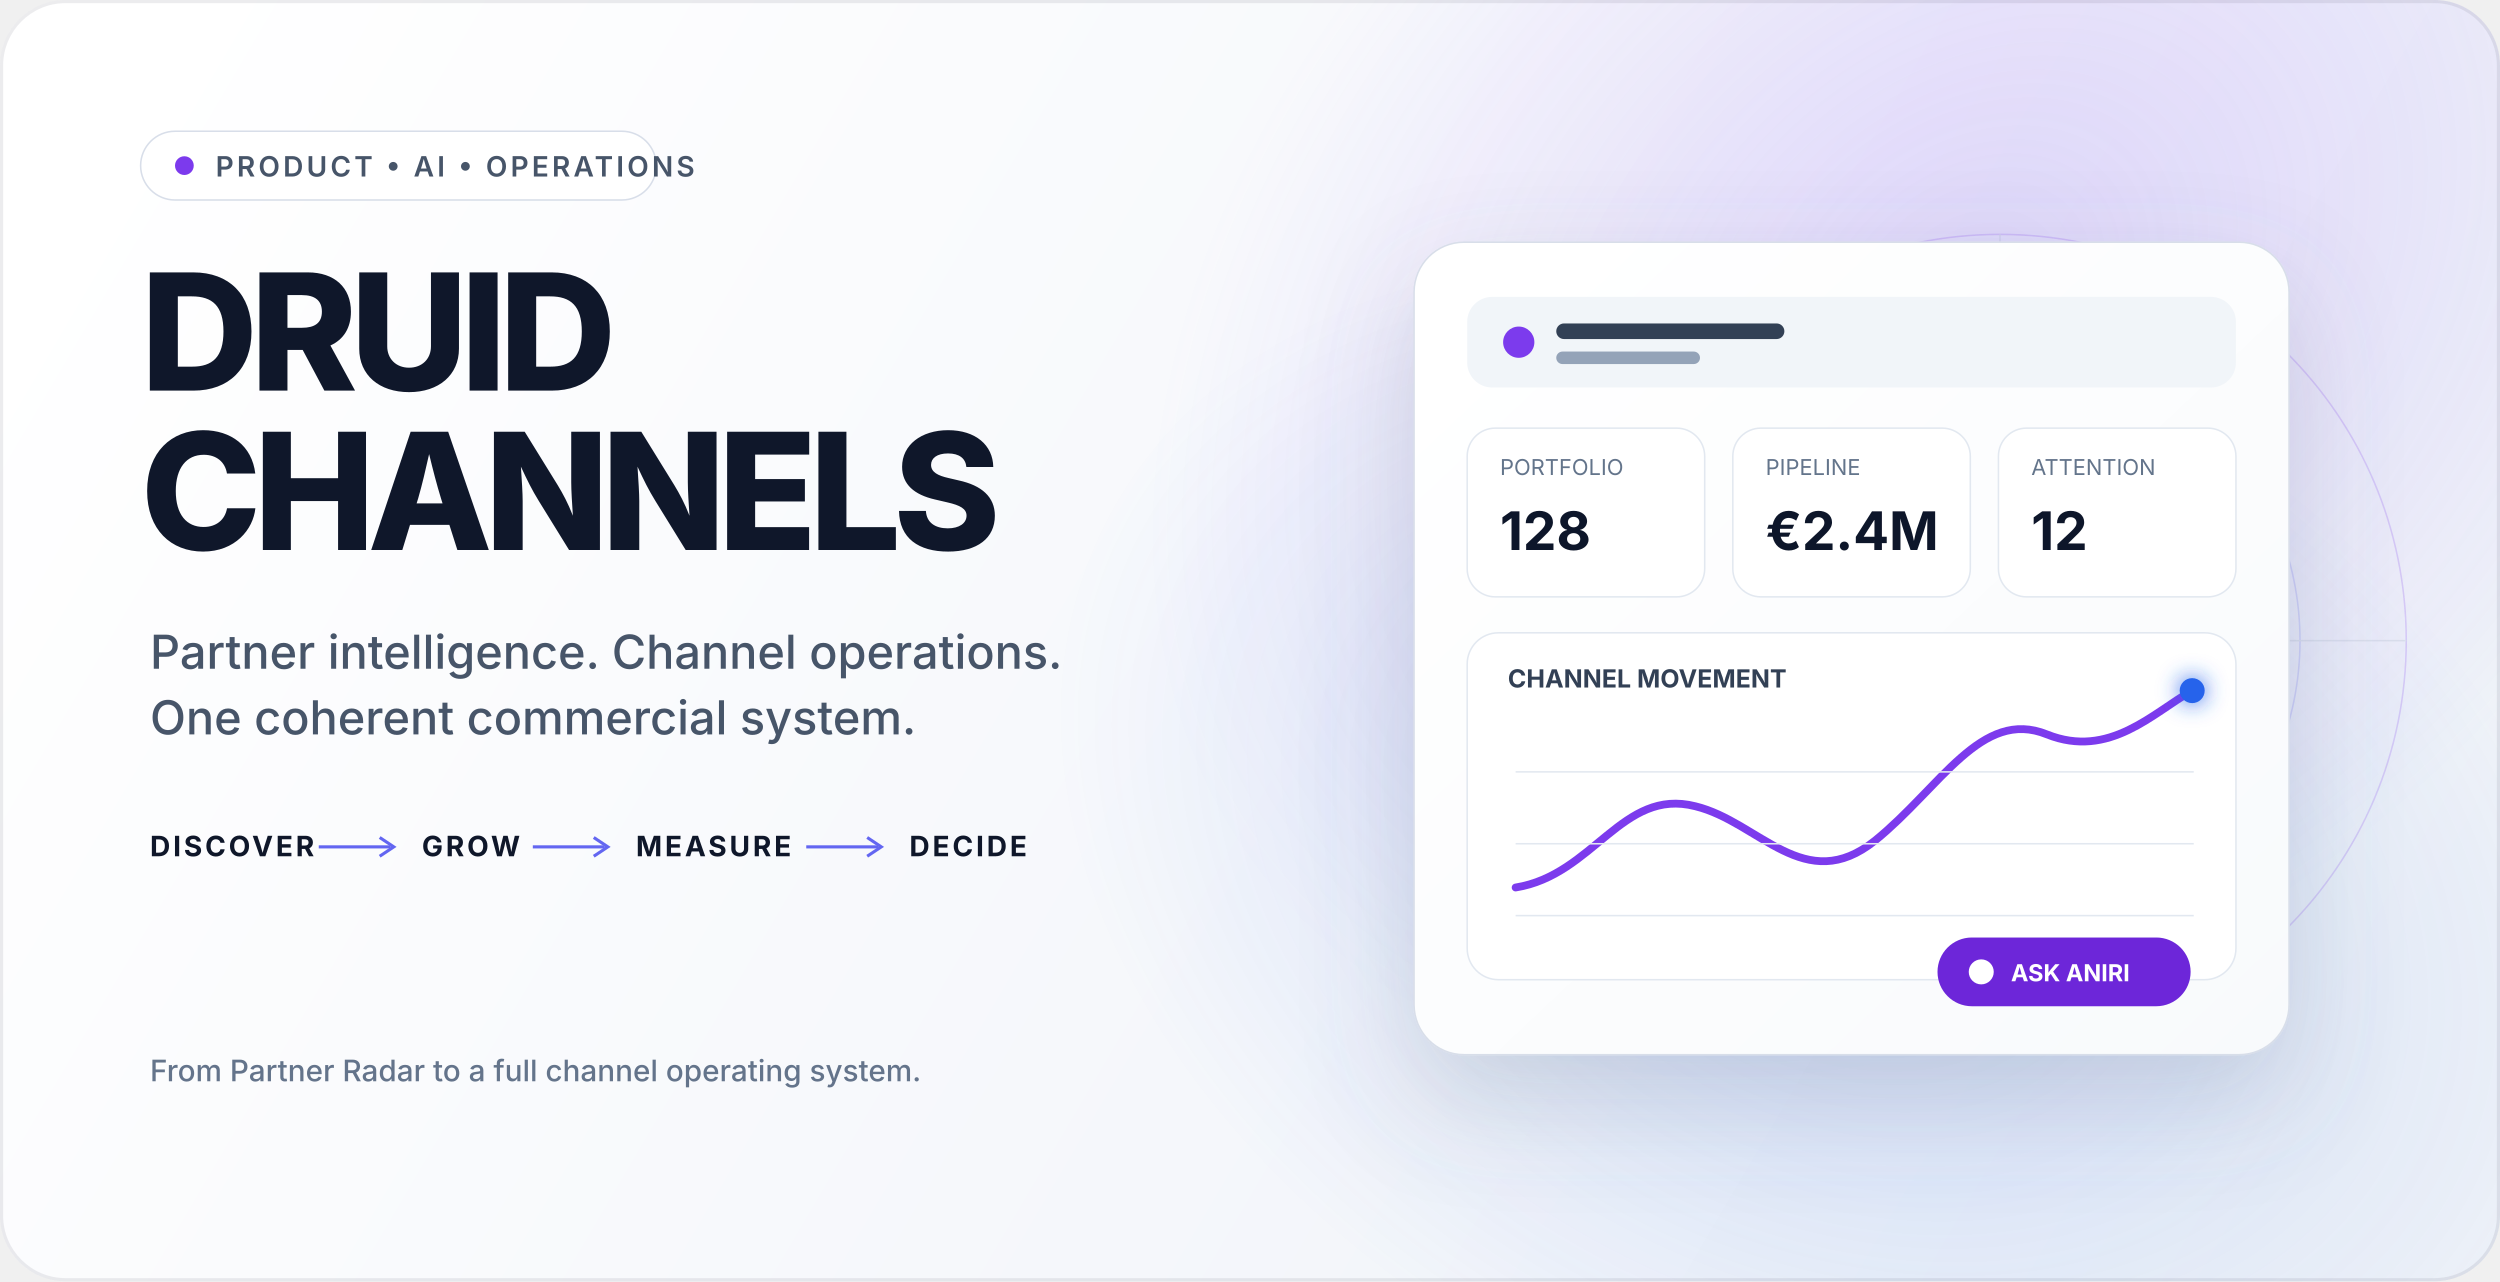
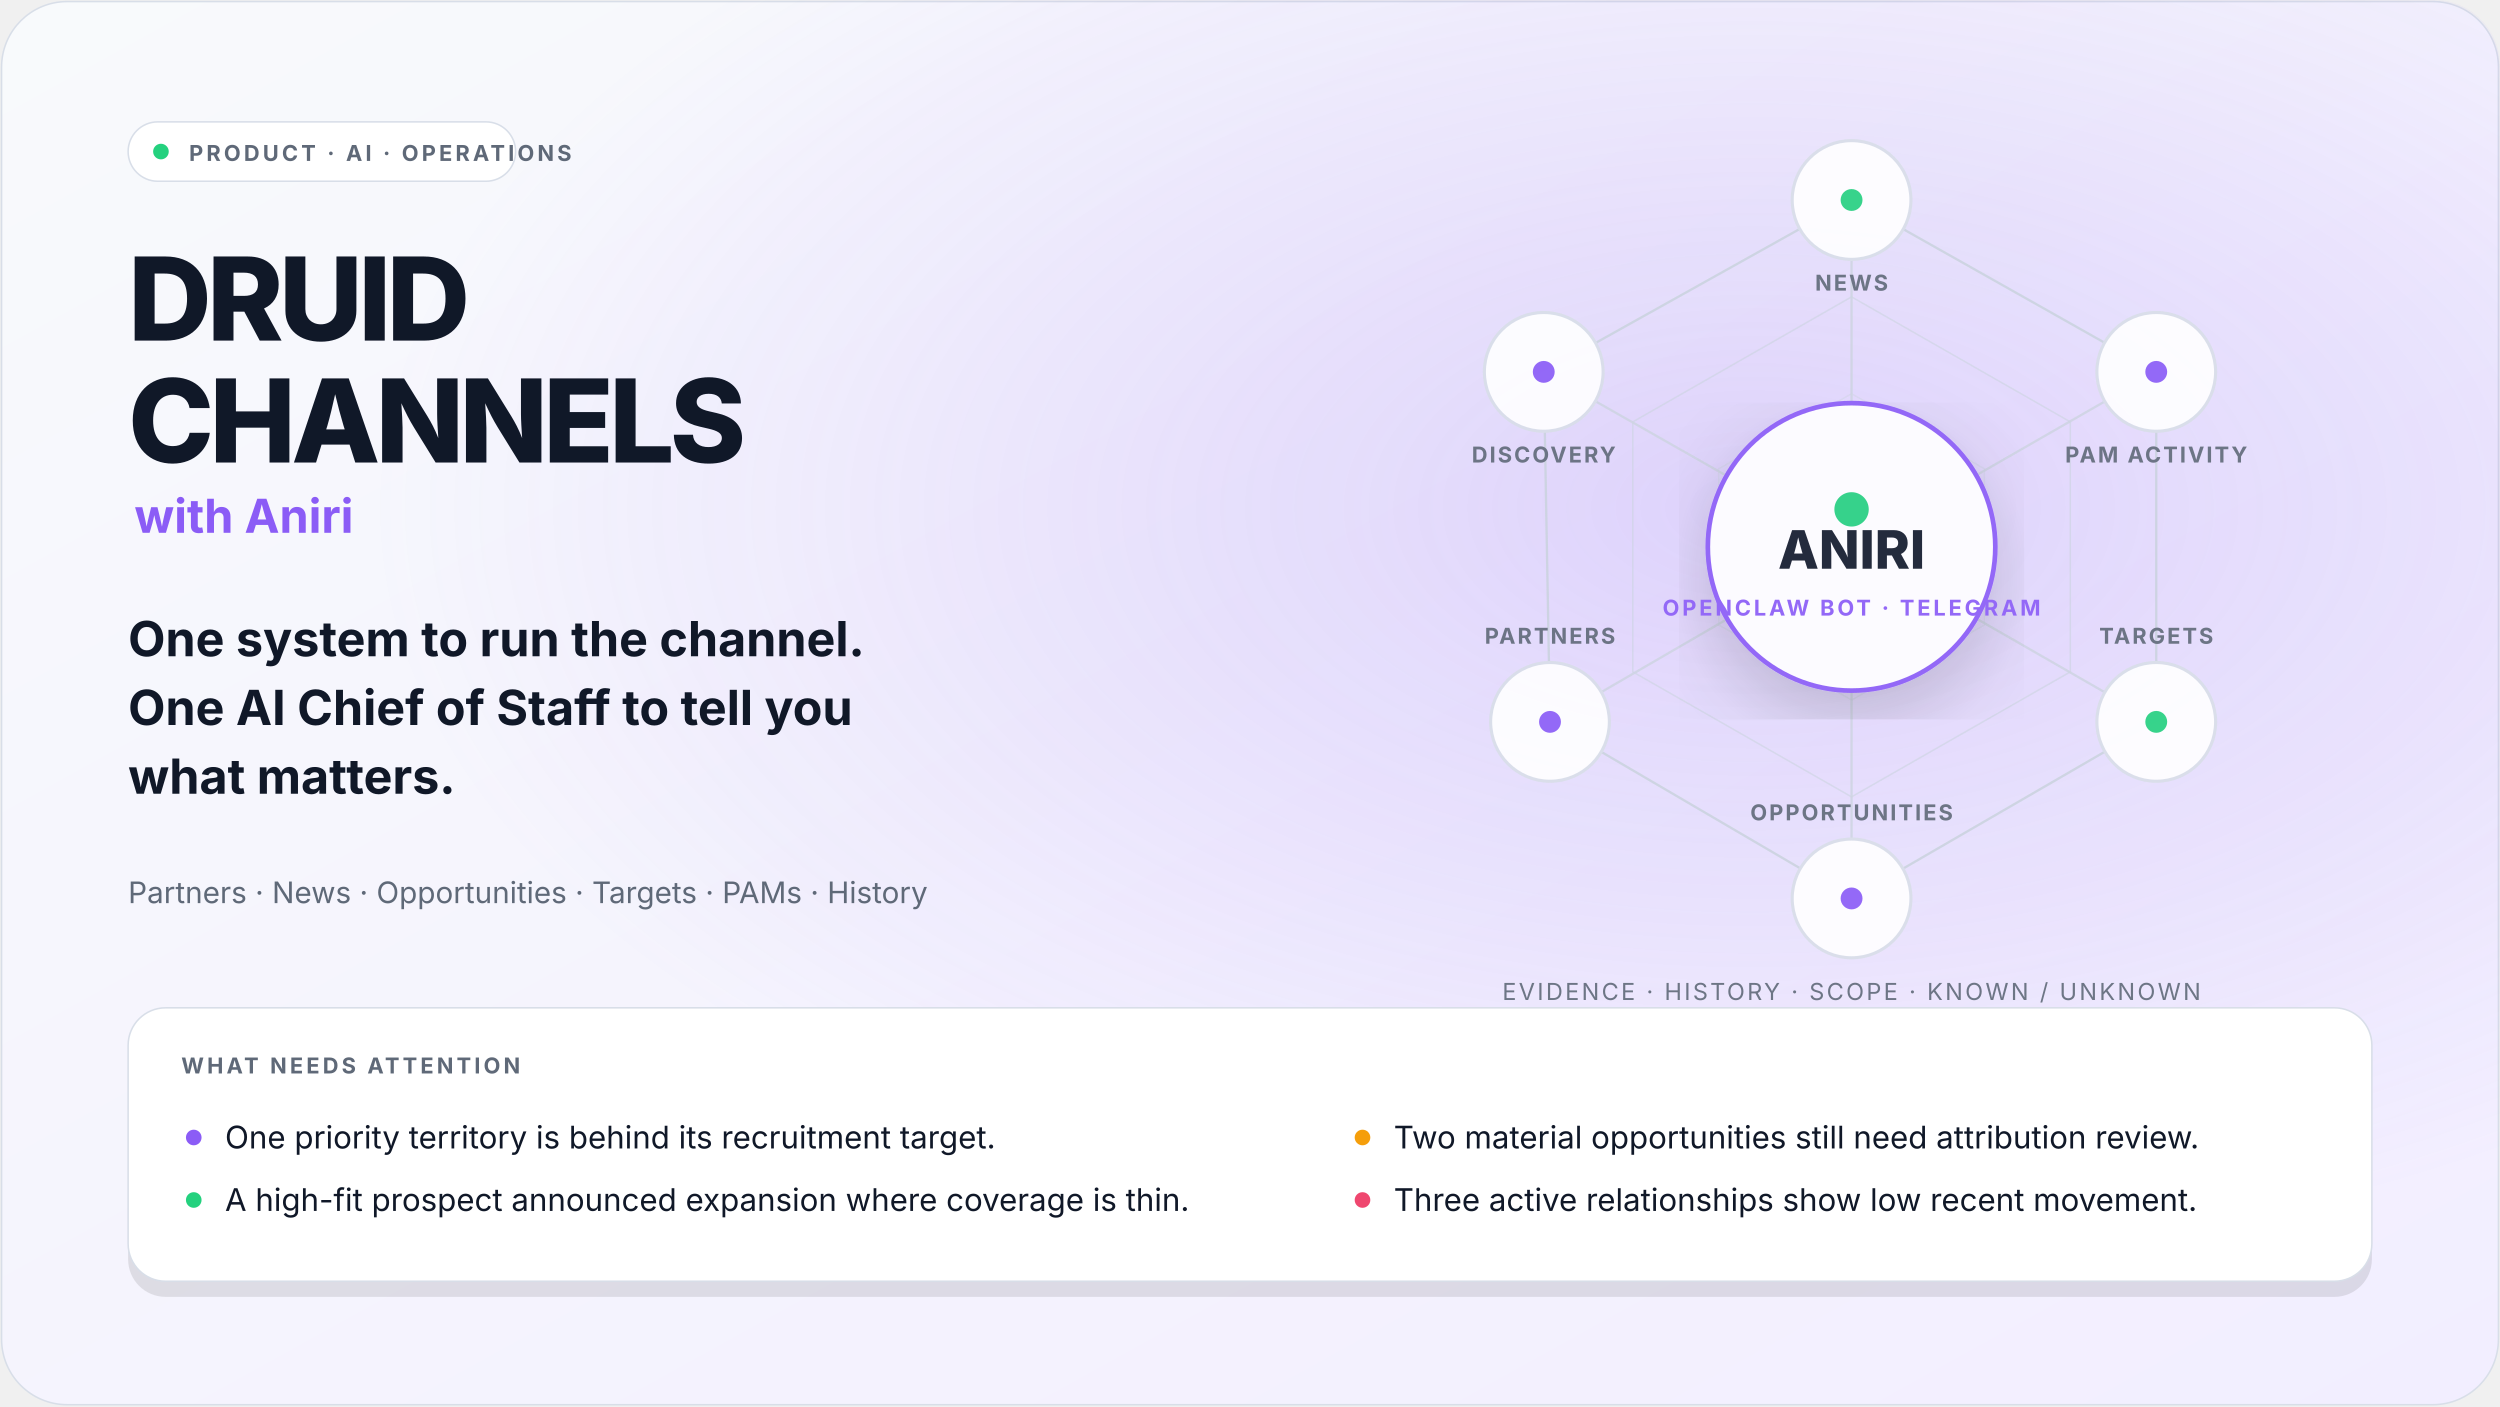
- <svg xmlns="http://www.w3.org/2000/svg" width="1600" height="820" viewBox="0 0 1600 820" fill="none">
+ <svg xmlns="http://www.w3.org/2000/svg" width="1600" height="900" viewBox="0 0 1600 900" role="img" aria-labelledby="title desc">
  <defs>
-     <linearGradient id="bg" x1="100" y1="20" x2="1460" y2="820" gradientUnits="userSpaceOnUse">
-       <stop stop-color="#FFFFFF" />
-       <stop offset="0.58" stop-color="#F5F7FB" />
-       <stop offset="1" stop-color="#EEF2F8" />
+     <linearGradient id="bg" x1="0" y1="0" x2="1" y2="1">
+       <stop offset="0" stop-color="#F8FAFC" />
+       <stop offset="1" stop-color="#F2EEFF" />
    </linearGradient>
-     <radialGradient id="glow1" cx="0" cy="0" r="1" gradientUnits="userSpaceOnUse" gradientTransform="translate(1260 190) rotate(139) scale(590 430)">
-       <stop stop-color="#8B5CF6" stop-opacity="0.22" />
+     <radialGradient id="glow" cx="70%" cy="36%" r="55%">
+       <stop offset="0" stop-color="#8B5CF6" stop-opacity=".22" />
      <stop offset="1" stop-color="#8B5CF6" stop-opacity="0" />
    </radialGradient>
-     <radialGradient id="glow2" cx="0" cy="0" r="1" gradientUnits="userSpaceOnUse" gradientTransform="translate(1170 560) rotate(-155) scale(520 370)">
-       <stop stop-color="#2563EB" stop-opacity="0.18" />
-       <stop offset="1" stop-color="#2563EB" stop-opacity="0" />
-     </radialGradient>
-     <linearGradient id="card" x1="950" y1="180" x2="1450" y2="710" gradientUnits="userSpaceOnUse">
-       <stop stop-color="#FFFFFF" />
-       <stop offset="1" stop-color="#F8FAFC" />
-     </linearGradient>
-     <filter id="shadow" x="830" y="80" width="760" height="720" filterUnits="userSpaceOnUse" color-interpolation-filters="sRGB">
-       <feDropShadow dx="0" dy="28" stdDeviation="35" flood-color="#64748B" flood-opacity="0.22" />
-     </filter>
-     <filter id="dotGlow" x="-100%" y="-100%" width="300%" height="300%">
-       <feGaussianBlur stdDeviation="7" result="blur" />
-       <feMerge>
-         <feMergeNode in="blur" />
-         <feMergeNode in="SourceGraphic" />
-       </feMerge>
+     <filter id="shadow">
+       <feDropShadow dx="0" dy="18" stdDeviation="24" flood-opacity=".18" />
    </filter>
  </defs>
-   <rect width="1600" height="820" rx="42" fill="url(#bg)" />
-   <rect width="1600" height="820" rx="42" fill="url(#glow1)" />
-   <rect width="1600" height="820" rx="42" fill="url(#glow2)" />
-   <g opacity="0.20">
-     <circle cx="1280" cy="410" r="260" stroke="#7C3AED" />
-     <circle cx="1280" cy="410" r="192" stroke="#6366F1" />
-     <circle cx="1280" cy="410" r="126" stroke="#3B82F6" />
-     <path d="M1020 410H1540" stroke="#94A3B8" />
-     <path d="M1280 150V670" stroke="#94A3B8" />
+   <rect x="1" y="1" width="1598" height="898" rx="42" fill="url(#bg)" stroke="#D8DEE8" />
+   <rect width="1600" height="900" rx="42" fill="url(#glow)" />
+   <g font-family="Inter, ui-sans-serif, -apple-system, BlinkMacSystemFont, 'Segoe UI', sans-serif">
+     <g transform="translate(82 78)">
+       <rect x="0" y="0" width="248" height="38" rx="19" fill="#FFFFFF" stroke="#D8DEE8" />
+       <circle cx="21" cy="19" r="5" fill="#24D17E" />
+       <text x="39" y="25" fill="#5F6978" font-size="14" font-weight="700" letter-spacing="2">PRODUCT · AI · OPERATIONS</text>
+       <text x="0" y="140" fill="#101828" font-size="74" font-weight="800" letter-spacing="-3">DRUID</text>
+       <text x="0" y="218" fill="#101828" font-size="74" font-weight="800" letter-spacing="-3">CHANNELS</text>
+       <text x="4" y="263" fill="#8B5CF6" font-size="30" font-weight="700">with Aniri</text>
+       <text x="0" y="342" fill="#101828" font-size="31" font-weight="650">One system to run the channel.</text>
+       <text x="0" y="386" fill="#101828" font-size="31" font-weight="650">One AI Chief of Staff to tell you</text>
+       <text x="0" y="430" fill="#101828" font-size="31" font-weight="650">what matters.</text>
+       <text x="0" y="500" fill="#5F6978" font-size="19">Partners · News · Opportunities · Targets · PAMs · History</text>
+     </g>
+     <g opacity=".9">
+       <polygon points="1185,128 1380,238 1380,462 1185,575 992,462 988,238" fill="none" stroke="#CBD3DF" stroke-width="1.5" />
+       <polygon points="1185,190 1325,270 1325,430 1185,510 1045,430 1045,270" fill="none" stroke="#CBD3DF" stroke-width="1" opacity=".65" />
+       <polygon points="1185,252 1270,300 1270,400 1185,448 1100,400 1100,300" fill="none" stroke="#CBD3DF" stroke-width="1" opacity=".45" />
+       <line x1="1185" y1="350" x2="1185" y2="128" stroke="#CBD3DF" stroke-width="1.5" opacity=".85" />
+       <circle cx="1185" cy="128" r="38" fill="#FFFFFF" stroke="#D8DEE8" stroke-width="2" />
+       <circle cx="1185" cy="128" r="7" fill="#24D17E" />
+       <text x="1185" y="186" fill="#5F6978" font-size="14" font-weight="700" text-anchor="middle" letter-spacing="1.3">NEWS</text>
+       <line x1="1185" y1="350" x2="988" y2="238" stroke="#CBD3DF" stroke-width="1.5" opacity=".85" />
+       <circle cx="988" cy="238" r="38" fill="#FFFFFF" stroke="#D8DEE8" stroke-width="2" />
+       <circle cx="988" cy="238" r="7" fill="#8B5CF6" />
+       <text x="988" y="296" fill="#5F6978" font-size="14" font-weight="700" text-anchor="middle" letter-spacing="1.3">DISCOVERY</text>
+       <line x1="1185" y1="350" x2="992" y2="462" stroke="#CBD3DF" stroke-width="1.5" opacity=".85" />
+       <circle cx="992" cy="462" r="38" fill="#FFFFFF" stroke="#D8DEE8" stroke-width="2" />
+       <circle cx="992" cy="462" r="7" fill="#8B5CF6" />
+       <text x="992" y="412" fill="#5F6978" font-size="14" font-weight="700" text-anchor="middle" letter-spacing="1.3">PARTNERS</text>
+       <line x1="1185" y1="350" x2="1185" y2="575" stroke="#CBD3DF" stroke-width="1.5" opacity=".85" />
+       <circle cx="1185" cy="575" r="38" fill="#FFFFFF" stroke="#D8DEE8" stroke-width="2" />
+       <circle cx="1185" cy="575" r="7" fill="#8B5CF6" />
+       <text x="1185" y="525" fill="#5F6978" font-size="14" font-weight="700" text-anchor="middle" letter-spacing="1.3">OPPORTUNITIES</text>
+       <line x1="1185" y1="350" x2="1380" y2="462" stroke="#CBD3DF" stroke-width="1.5" opacity=".85" />
+       <circle cx="1380" cy="462" r="38" fill="#FFFFFF" stroke="#D8DEE8" stroke-width="2" />
+       <circle cx="1380" cy="462" r="7" fill="#24D17E" />
+       <text x="1380" y="412" fill="#5F6978" font-size="14" font-weight="700" text-anchor="middle" letter-spacing="1.3">TARGETS</text>
+       <line x1="1185" y1="350" x2="1380" y2="238" stroke="#CBD3DF" stroke-width="1.5" opacity=".85" />
+       <circle cx="1380" cy="238" r="38" fill="#FFFFFF" stroke="#D8DEE8" stroke-width="2" />
+       <circle cx="1380" cy="238" r="7" fill="#8B5CF6" />
+       <text x="1380" y="296" fill="#5F6978" font-size="14" font-weight="700" text-anchor="middle" letter-spacing="1.3">PAM ACTIVITY</text>
+       <circle cx="1185" cy="350" r="92" fill="#FFFFFF" stroke="#8B5CF6" stroke-width="3" filter="url(#shadow)" />
+       <circle cx="1185" cy="326" r="11" fill="#24D17E" />
+       <text x="1185" y="364" fill="#101828" font-size="34" font-weight="800" text-anchor="middle">ANIRI</text>
+       <text x="1185" y="394" fill="#8B5CF6" font-size="14" font-weight="700" text-anchor="middle" letter-spacing="1.8">OPENCLAW BOT · TELEGRAM</text>
+       <text x="1185" y="640" fill="#5F6978" font-size="15" text-anchor="middle" letter-spacing="1.5">EVIDENCE · HISTORY · SCOPE · KNOWN / UNKNOWN</text>
+     </g>
+     <g transform="translate(82 645)">
+       <rect x="0" y="10" width="1436" height="175" rx="24" fill="#000000" opacity=".10" />
+       <rect x="0" y="0" width="1436" height="175" rx="24" fill="#FFFFFF" stroke="#D8DEE8" />
+       <text x="34" y="42" fill="#5F6978" font-size="14" font-weight="700" letter-spacing="2">WHAT NEEDS ATTENTION</text>
+       <circle cx="42" cy="83" r="5" fill="#8B5CF6" />
+       <text x="62" y="90" fill="#101828" font-size="20">One priority territory is behind its recruitment target.</text>
+       <circle cx="42" cy="123" r="5" fill="#24D17E" />
+       <text x="62" y="130" fill="#101828" font-size="20">A high-fit prospect announced expansion where coverage is thin.</text>
+       <circle cx="790" cy="83" r="5" fill="#F59E0B" />
+       <text x="810" y="90" fill="#101828" font-size="20">Two material opportunities still need attribution review.</text>
+       <circle cx="790" cy="123" r="5" fill="#EF476F" />
+       <text x="810" y="130" fill="#101828" font-size="20">Three active relationships show low recent movement.</text>
+     </g>
  </g>
-   <g>
-     <rect x="90" y="84" width="330" height="44" rx="22" fill="#FFFFFF" stroke="#D8DEE9" />
-     <circle cx="118" cy="106" r="6" fill="#7C3AED" />
-     <text x="138" y="113" fill="#475569" font-size="18" font-family="Inter, ui-sans-serif, -apple-system, BlinkMacSystemFont, 'Segoe UI', sans-serif" font-weight="600" letter-spacing="2">PRODUCT • AI • OPERATIONS</text>
-   </g>
-   <text x="90" y="250" fill="#0F172A" font-size="104" font-family="Inter, ui-sans-serif, -apple-system, BlinkMacSystemFont, 'Segoe UI', sans-serif" font-weight="800" letter-spacing="-5">DRUID</text>
-   <text x="90" y="352" fill="#0F172A" font-size="104" font-family="Inter, ui-sans-serif, -apple-system, BlinkMacSystemFont, 'Segoe UI', sans-serif" font-weight="800" letter-spacing="-5">CHANNELS</text>
-   <text x="96" y="428" fill="#475569" font-size="30" font-family="Inter, ui-sans-serif, -apple-system, BlinkMacSystemFont, 'Segoe UI', sans-serif" font-weight="500">
-     Partner intelligence. Channel operations.
-   </text>
-   <text x="96" y="470" fill="#475569" font-size="30" font-family="Inter, ui-sans-serif, -apple-system, BlinkMacSystemFont, 'Segoe UI', sans-serif" font-weight="500">
-     One coherent commercial system.
-   </text>
-   <g transform="translate(96 548)">
-     <text x="0" y="0" fill="#0F172A" font-size="18" font-family="Inter, ui-sans-serif, -apple-system, BlinkMacSystemFont, 'Segoe UI', sans-serif" font-weight="700" letter-spacing="1.8">DISCOVER</text>
-     <path d="M108 -6H154" stroke="#6366F1" stroke-width="2" />
-     <path d="M147 -12L156 -6L147 0" stroke="#6366F1" stroke-width="2" fill="none" />
-     <text x="174" y="0" fill="#0F172A" font-size="18" font-family="Inter, ui-sans-serif, -apple-system, BlinkMacSystemFont, 'Segoe UI', sans-serif" font-weight="700" letter-spacing="1.8">GROW</text>
-     <path d="M245 -6H291" stroke="#6366F1" stroke-width="2" />
-     <path d="M284 -12L293 -6L284 0" stroke="#6366F1" stroke-width="2" fill="none" />
-     <text x="311" y="0" fill="#0F172A" font-size="18" font-family="Inter, ui-sans-serif, -apple-system, BlinkMacSystemFont, 'Segoe UI', sans-serif" font-weight="700" letter-spacing="1.8">MEASURE</text>
-     <path d="M420 -6H466" stroke="#6366F1" stroke-width="2" />
-     <path d="M459 -12L468 -6L459 0" stroke="#6366F1" stroke-width="2" fill="none" />
-     <text x="486" y="0" fill="#0F172A" font-size="18" font-family="Inter, ui-sans-serif, -apple-system, BlinkMacSystemFont, 'Segoe UI', sans-serif" font-weight="700" letter-spacing="1.8">DECIDE</text>
-   </g>
-   <text x="96" y="692" fill="#64748B" font-size="19" font-family="Inter, ui-sans-serif, -apple-system, BlinkMacSystemFont, 'Segoe UI', sans-serif" font-weight="500">
-     From Partner Radar to a full channel operating system.
-   </text>
-   <g filter="url(#shadow)">
-     <rect x="905" y="155" width="560" height="520" rx="32" fill="url(#card)" stroke="#D8DEE9" />
-     <rect x="939" y="190" width="492" height="58" rx="16" fill="#F1F5F9" />
-     <circle cx="972" cy="219" r="10" fill="#7C3AED" />
-     <rect x="996" y="207" width="146" height="10" rx="5" fill="#334155" />
-     <rect x="996" y="225" width="92" height="8" rx="4" fill="#94A3B8" />
-     <rect x="939" y="274" width="152" height="108" rx="18" fill="#FFFFFF" stroke="#E2E8F0" />
-     <rect x="1109" y="274" width="152" height="108" rx="18" fill="#FFFFFF" stroke="#E2E8F0" />
-     <rect x="1279" y="274" width="152" height="108" rx="18" fill="#FFFFFF" stroke="#E2E8F0" />
-     <text x="960" y="304" fill="#64748B" font-size="14" font-family="Inter, ui-sans-serif, -apple-system, BlinkMacSystemFont, 'Segoe UI', sans-serif">PORTFOLIO</text>
-     <text x="1130" y="304" fill="#64748B" font-size="14" font-family="Inter, ui-sans-serif, -apple-system, BlinkMacSystemFont, 'Segoe UI', sans-serif">PIPELINE</text>
-     <text x="1300" y="304" fill="#64748B" font-size="14" font-family="Inter, ui-sans-serif, -apple-system, BlinkMacSystemFont, 'Segoe UI', sans-serif">ATTENTION</text>
-     <text x="960" y="352" fill="#0F172A" font-size="34" font-family="Inter, ui-sans-serif, -apple-system, BlinkMacSystemFont, 'Segoe UI', sans-serif" font-weight="700">128</text>
-     <text x="1130" y="352" fill="#0F172A" font-size="34" font-family="Inter, ui-sans-serif, -apple-system, BlinkMacSystemFont, 'Segoe UI', sans-serif" font-weight="700">€2.4M</text>
-     <text x="1300" y="352" fill="#0F172A" font-size="34" font-family="Inter, ui-sans-serif, -apple-system, BlinkMacSystemFont, 'Segoe UI', sans-serif" font-weight="700">12</text>
-     <rect x="939" y="405" width="492" height="222" rx="20" fill="#FFFFFF" stroke="#E2E8F0" />
-     <text x="965" y="440" fill="#334155" font-size="16" font-family="Inter, ui-sans-serif, -apple-system, BlinkMacSystemFont, 'Segoe UI', sans-serif" font-weight="700">CHANNEL MOVEMENT</text>
-     <path d="M970 568C1020 560 1038 504 1085 516C1126 526 1155 574 1200 538C1242 504 1268 453 1310 470C1350 486 1378 456 1403 442" stroke="#7C3AED" stroke-width="5" stroke-linecap="round" />
-     <path d="M970 586H1404" stroke="#E2E8F0" />
-     <path d="M970 540H1404" stroke="#E2E8F0" />
-     <path d="M970 494H1404" stroke="#E2E8F0" />
-     <g filter="url(#dotGlow)">
-       <circle cx="1403" cy="442" r="8" fill="#2563EB" />
-     </g>
-     <rect x="1240" y="600" width="162" height="44" rx="22" fill="#6D28D9" />
-     <circle cx="1268" cy="622" r="8" fill="#FFFFFF" />
-     <text x="1287" y="628" fill="#FFFFFF" font-size="15" font-family="Inter, ui-sans-serif, -apple-system, BlinkMacSystemFont, 'Segoe UI', sans-serif" font-weight="700">ASK ANIRI</text>
-   </g>
-   <rect x="1" y="1" width="1598" height="818" rx="41" stroke="#0F172A" stroke-opacity="0.08" stroke-width="2" />
</svg>
